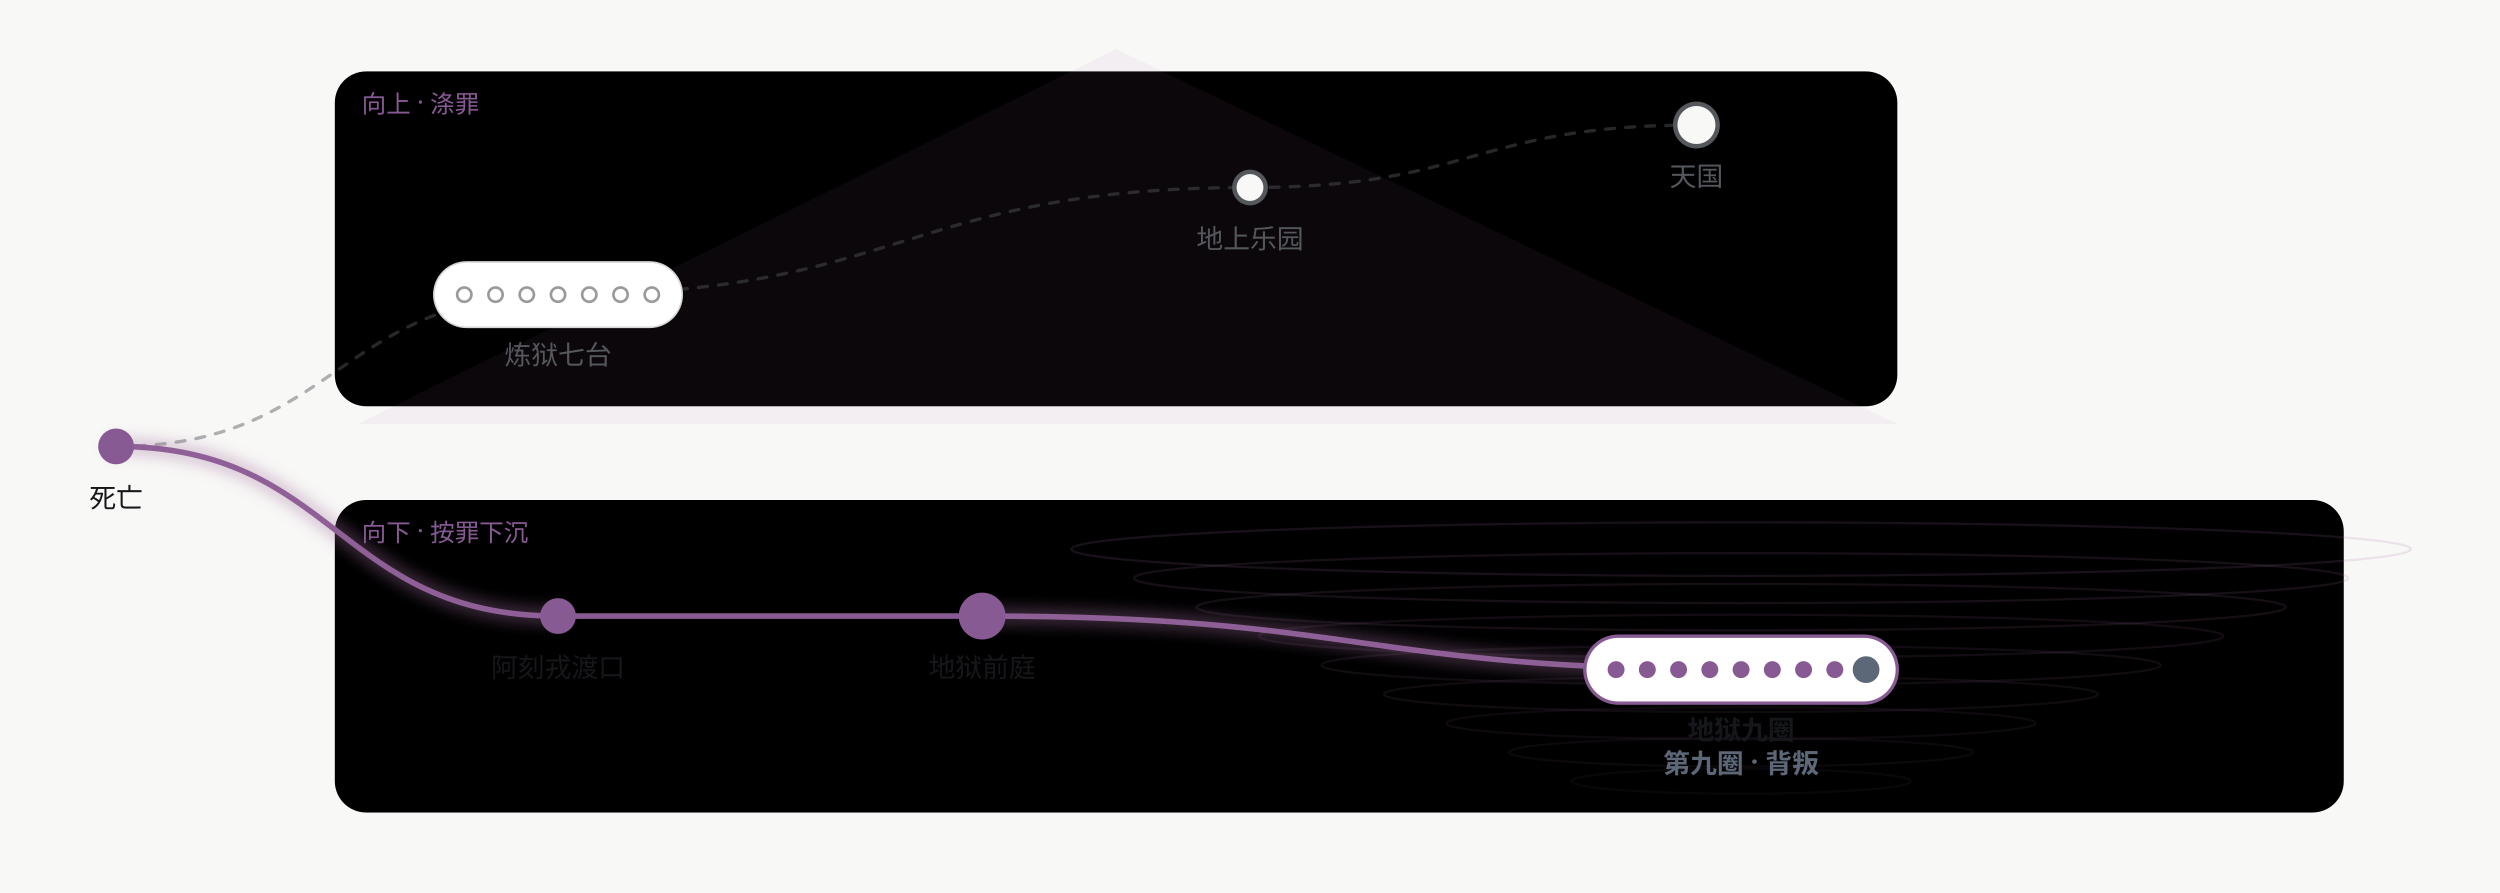
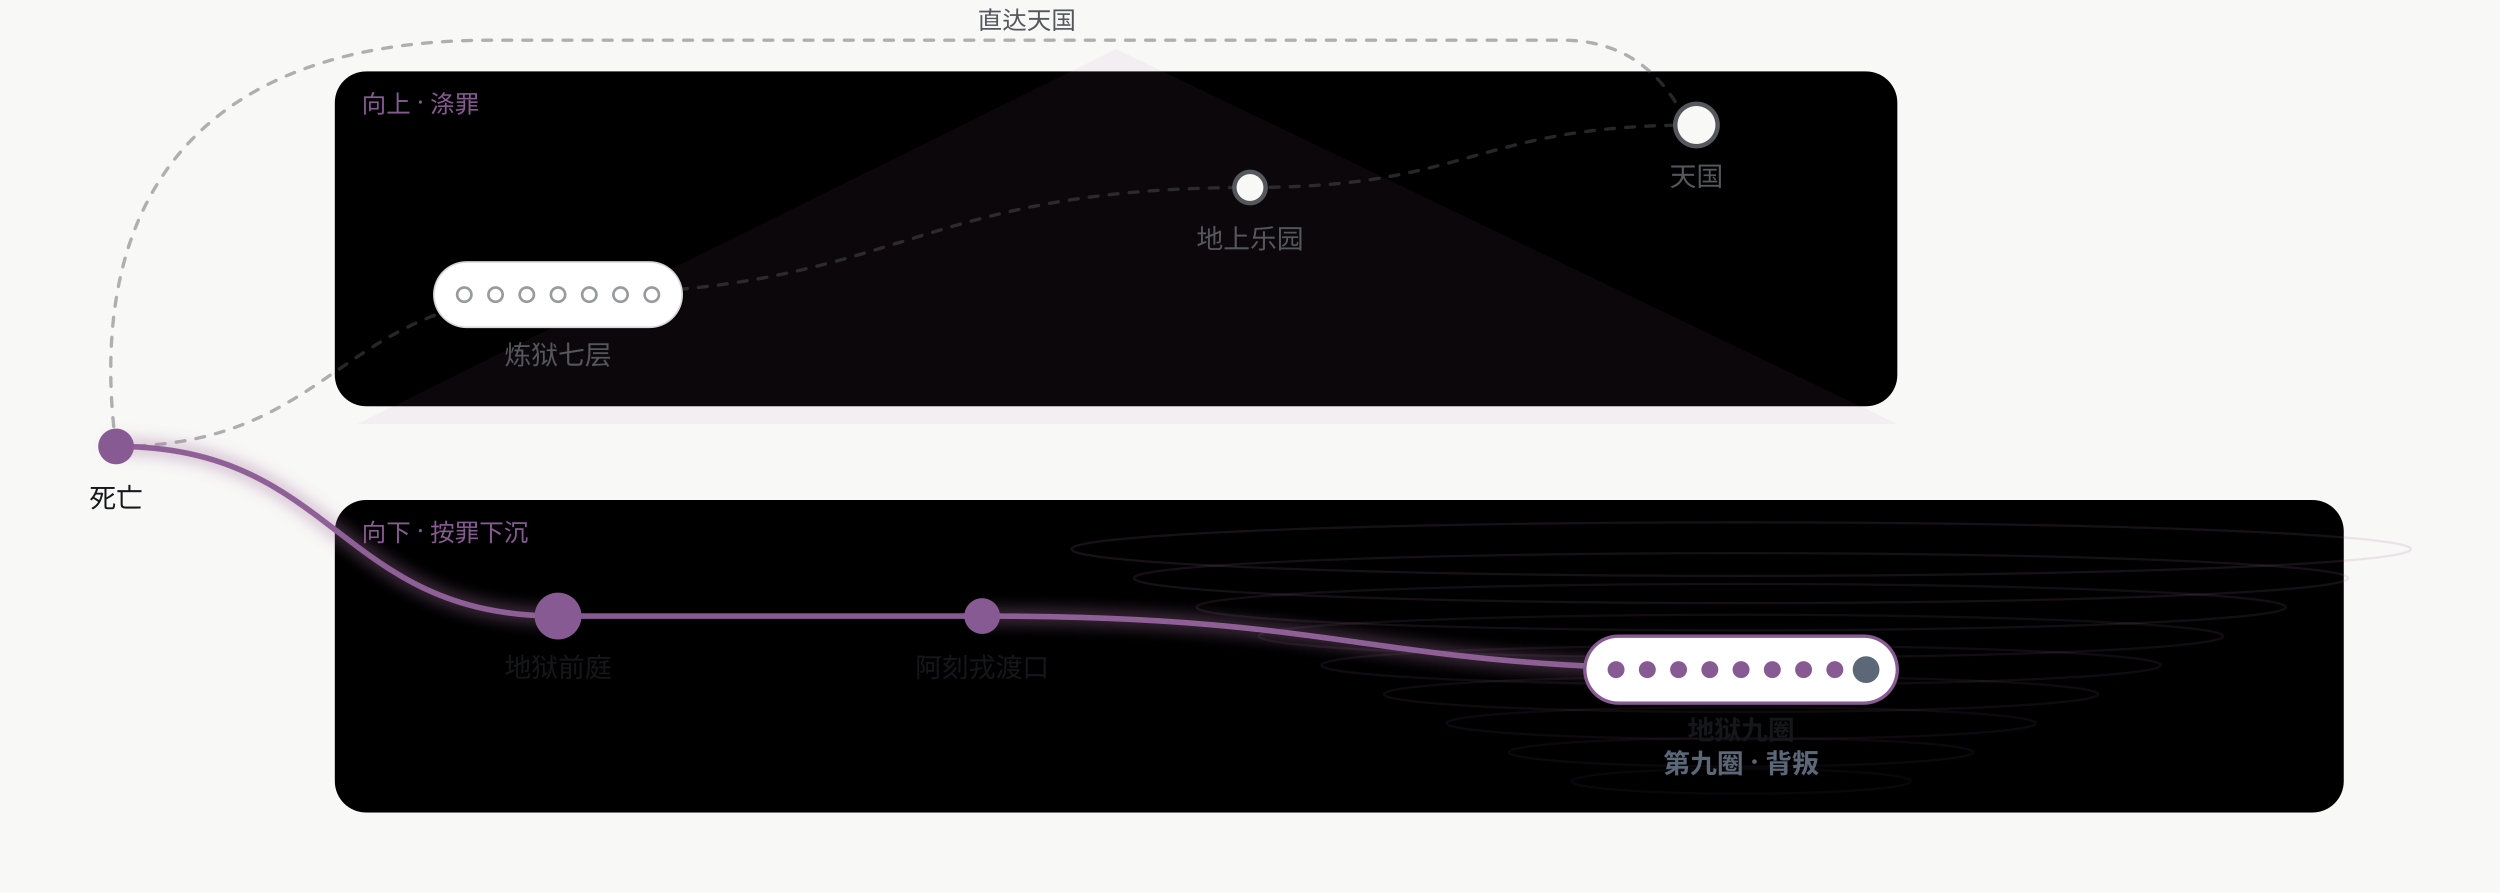
<svg xmlns="http://www.w3.org/2000/svg" width="1120" height="400" viewBox="0 0 1120 400" data-civ="eu" data-theme="light" role="img" aria-label="欧洲">
  <style>.pulse{transform-box:fill-box;transform-origin:center;animation:pulse 2.4s ease-out infinite}@keyframes pulse{0%{opacity:.75;transform:scale(1)}80%,100%{opacity:0;transform:scale(2.4)}}@media (prefers-reduced-motion:reduce){.pulse{animation:none;opacity:.5;transform:scale(1.6)}}.map-hide-branches .branch{display:none}</style>
  <rect width="1120" height="400" fill="rgb(248, 248, 246)" />
  <g id="terrain" transform="scale(1)">
    <defs>
      <filter id="mapSoft" x="-20%" y="-50%" width="140%" height="200%">
        <feGaussianBlur stdDeviation="3" />
      </filter>
    </defs>
    <rect x="150" y="32" width="700" height="150" rx="14" fill="color(srgb 0.627 0.439 0.624 / 0.07)" />
    <rect x="150" y="224" width="900" height="140" rx="14" fill="color(srgb 0.627 0.439 0.624 / 0.07)" />
    <path d="M160 190L500 22L850 190Z" fill="rgb(160, 112, 159)" fill-opacity=".07" />
    <ellipse cx="780" cy="246" rx="300" ry="12" fill="none" stroke="rgb(160, 112, 159)" stroke-opacity="0.16" />
    <ellipse cx="780" cy="259" rx="272" ry="11.2" fill="none" stroke="rgb(160, 112, 159)" stroke-opacity="0.148" />
    <ellipse cx="780" cy="272" rx="244" ry="10.4" fill="none" stroke="rgb(160, 112, 159)" stroke-opacity="0.136" />
    <ellipse cx="780" cy="285" rx="216" ry="9.6" fill="none" stroke="rgb(160, 112, 159)" stroke-opacity="0.124" />
    <ellipse cx="780" cy="298" rx="188" ry="8.8" fill="none" stroke="rgb(160, 112, 159)" stroke-opacity="0.112" />
    <ellipse cx="780" cy="311" rx="160" ry="8" fill="none" stroke="rgb(160, 112, 159)" stroke-opacity="0.1" />
    <ellipse cx="780" cy="324" rx="132" ry="7.2" fill="none" stroke="rgb(160, 112, 159)" stroke-opacity="0.088" />
    <ellipse cx="780" cy="337" rx="104" ry="6.4" fill="none" stroke="rgb(160, 112, 159)" stroke-opacity="0.076" />
    <ellipse cx="780" cy="350" rx="76" ry="5.6" fill="none" stroke="rgb(160, 112, 159)" stroke-opacity="0.064" />
+     <path class="edge" data-from="eu-death" data-to="EU_HEAVEN" data-state="ahead" d="M52 200C40 110 70 18 220 18H700C732 18 746 38 752 48" fill="none" stroke="rgb(84, 87, 92)" stroke-opacity="0.45" stroke-width="1.5" stroke-dasharray="4 5" stroke-linecap="round" />
    <path class="edge" data-from="eu-death" data-to="EU_PURGATORY" data-state="ahead" d="M52 200C151 200 151 132 250 132" fill="none" stroke="rgb(84, 87, 92)" stroke-opacity="0.45" stroke-width="1.5" stroke-dasharray="4 5" stroke-linecap="round" />
    <path class="edge" data-from="EU_PURGATORY" data-to="EU_EARTHLY_PARADISE" data-state="ahead" d="M250 132C405 132 405 84 560 84" fill="none" stroke="rgb(84, 87, 92)" stroke-opacity="0.45" stroke-width="1.5" stroke-dasharray="4 5" stroke-linecap="round" />
    <path class="edge" data-from="EU_EARTHLY_PARADISE" data-to="EU_HEAVEN" data-state="ahead" d="M560 84C660 84 660 56 760 56" fill="none" stroke="rgb(84, 87, 92)" stroke-opacity="0.45" stroke-width="1.5" stroke-dasharray="4 5" stroke-linecap="round" />
-     <path class="edge" data-from="eu-death" data-to="EU_ACHERON" data-state="walked" d="M52 200C151 200 151 276 250 276" fill="none" stroke="rgb(136, 90, 148)" stroke-opacity="1" stroke-width="2.5" stroke-linecap="round" />
+     <path class="edge" data-from="eu-death" data-to="EU_ANTINFERNO" data-state="walked" d="M52 200C151 200 151 276 250 276" fill="none" stroke="rgb(136, 90, 148)" stroke-opacity="1" stroke-width="2.5" stroke-linecap="round" />
    <path d="M52 200C151 200 151 276 250 276" fill="none" stroke="rgb(160, 112, 159)" stroke-opacity=".35" stroke-width="8" stroke-linecap="round" filter="url(#mapSoft)" class="edge-glow" />
-     <path class="edge" data-from="EU_ACHERON" data-to="EU_ANTINFERNO" data-state="walked" d="M250 276L440 276" fill="none" stroke="rgb(136, 90, 148)" stroke-opacity="1" stroke-width="2.5" stroke-linecap="round" />
+     <path class="edge" data-from="EU_ANTINFERNO" data-to="EU_ACHERON" data-state="walked" d="M250 276L440 276" fill="none" stroke="rgb(136, 90, 148)" stroke-opacity="1" stroke-width="2.5" stroke-linecap="round" />
    <path d="M250 276L440 276" fill="none" stroke="rgb(160, 112, 159)" stroke-opacity=".35" stroke-width="8" stroke-linecap="round" filter="url(#mapSoft)" class="edge-glow" />
-     <path class="edge" data-from="EU_ANTINFERNO" data-to="eu-hell" data-state="walked" d="M440 276C610 276 610 300 780 300" fill="none" stroke="rgb(136, 90, 148)" stroke-opacity="1" stroke-width="2.5" stroke-linecap="round" />
+     <path class="edge" data-from="EU_ACHERON" data-to="eu-hell" data-state="walked" d="M440 276C610 276 610 300 780 300" fill="none" stroke="rgb(136, 90, 148)" stroke-opacity="1" stroke-width="2.5" stroke-linecap="round" />
    <path d="M440 276C610 276 610 300 780 300" fill="none" stroke="rgb(160, 112, 159)" stroke-opacity=".35" stroke-width="8" stroke-linecap="round" filter="url(#mapSoft)" class="edge-glow" />
    <g id="eu-death" class="node" data-state="walked">
      <g transform="translate(43.5 191.5)">
        <g fill="rgb(136, 90, 148)" stroke="rgb(136, 90, 148)" stroke-width="2">
          <circle cx="8.5" cy="8.5" r="7" />
        </g>
      </g>
    </g>
    <g id="EU_PURGATORY" class="node" data-state="ahead">
      <rect x="194" y="117" width="112" height="30" rx="15" fill="rgb(255, 255, 255)" stroke="rgba(0, 0, 0, 0.16)" stroke-width="1.5" />
      <circle id="EU_PURGATORY_T1_PRIDE" cx="208" cy="132" r="3.2" fill="none" stroke="rgb(84, 87, 92)" stroke-opacity="0.6" stroke-width="1.2" />
      <circle id="EU_PURGATORY_T2_ENVY" cx="222" cy="132" r="3.2" fill="none" stroke="rgb(84, 87, 92)" stroke-opacity="0.6" stroke-width="1.2" />
      <circle id="EU_PURGATORY_T3_WRATH" cx="236" cy="132" r="3.2" fill="none" stroke="rgb(84, 87, 92)" stroke-opacity="0.6" stroke-width="1.2" />
      <circle id="EU_PURGATORY_T4_SLOTH" cx="250" cy="132" r="3.2" fill="none" stroke="rgb(84, 87, 92)" stroke-opacity="0.6" stroke-width="1.2" />
      <circle id="EU_PURGATORY_T5_AVARICE" cx="264" cy="132" r="3.2" fill="none" stroke="rgb(84, 87, 92)" stroke-opacity="0.6" stroke-width="1.2" />
      <circle id="EU_PURGATORY_T6_GLUTTONY" cx="278" cy="132" r="3.2" fill="none" stroke="rgb(84, 87, 92)" stroke-opacity="0.6" stroke-width="1.2" />
      <circle id="EU_PURGATORY_T7_LUST" cx="292" cy="132" r="3.2" fill="none" stroke="rgb(84, 87, 92)" stroke-opacity="0.6" stroke-width="1.2" />
    </g>
    <g id="EU_EARTHLY_PARADISE" class="node" data-state="ahead">
      <g transform="translate(551.5 75.5)">
        <g fill="rgb(248, 248, 246)" stroke="rgb(84, 87, 92)" stroke-width="2">
          <circle cx="8.5" cy="8.5" r="7" />
        </g>
      </g>
    </g>
    <g id="EU_HEAVEN" class="node" data-state="ahead">
      <g transform="translate(749 45)">
        <g fill="rgb(248, 248, 246)" stroke="rgb(84, 87, 92)" stroke-width="2">
          <circle cx="11" cy="11" r="9.5" />
        </g>
      </g>
    </g>
    <g id="EU_ACHERON" class="node" data-state="walked">
-       <g transform="translate(241.5 267.5)">
+       <g transform="translate(431.5 267.5)">
        <g fill="rgb(136, 90, 148)" stroke="rgb(136, 90, 148)" stroke-width="2">
          <circle cx="8.5" cy="8.5" r="7" />
        </g>
      </g>
    </g>
    <g id="EU_ANTINFERNO" class="node" data-state="walked">
-       <g transform="translate(429 265)">
+       <g transform="translate(239 265)">
        <g fill="rgb(136, 90, 148)" stroke="rgb(136, 90, 148)" stroke-width="2">
          <circle cx="11" cy="11" r="9.5" />
        </g>
      </g>
    </g>
    <g id="eu-hell" class="node" data-state="current">
      <rect x="710" y="285" width="140" height="30" rx="15" fill="rgb(255, 255, 255)" stroke="rgb(136, 90, 148)" stroke-width="1.5" />
      <circle id="EU_HELL_1ST" cx="724" cy="300" r="3.2" fill="rgb(136, 90, 148)" stroke="rgb(136, 90, 148)" stroke-opacity="1" stroke-width="1.2" />
      <circle id="EU_HELL_2ND" cx="738" cy="300" r="3.2" fill="rgb(136, 90, 148)" stroke="rgb(136, 90, 148)" stroke-opacity="1" stroke-width="1.2" />
      <circle id="EU_HELL_3RD" cx="752" cy="300" r="3.2" fill="rgb(136, 90, 148)" stroke="rgb(136, 90, 148)" stroke-opacity="1" stroke-width="1.2" />
      <circle id="EU_HELL_4TH" cx="766" cy="300" r="3.2" fill="rgb(136, 90, 148)" stroke="rgb(136, 90, 148)" stroke-opacity="1" stroke-width="1.2" />
      <circle id="EU_HELL_5TH" cx="780" cy="300" r="3.2" fill="rgb(136, 90, 148)" stroke="rgb(136, 90, 148)" stroke-opacity="1" stroke-width="1.2" />
      <circle id="EU_HELL_6TH" cx="794" cy="300" r="3.2" fill="rgb(136, 90, 148)" stroke="rgb(136, 90, 148)" stroke-opacity="1" stroke-width="1.2" />
      <circle id="EU_HELL_7TH" cx="808" cy="300" r="3.2" fill="rgb(136, 90, 148)" stroke="rgb(136, 90, 148)" stroke-opacity="1" stroke-width="1.2" />
      <circle id="EU_HELL_8TH" cx="822" cy="300" r="3.2" fill="rgb(136, 90, 148)" stroke="rgb(136, 90, 148)" stroke-opacity="1" stroke-width="1.2" />
      <circle id="EU_HELL_9TH" cx="836" cy="300" r="4.5" fill="rgb(92, 104, 120)" stroke="rgb(92, 104, 120)" stroke-opacity="1" stroke-width="1.2" />
      <circle class="pulse" cx="836" cy="300" r="5" fill="none" stroke="rgb(92, 104, 120)" stroke-width="2" />
    </g>
  </g>
  <g id="labels">
    <g>
+       <text x="460.0" y="13" text-anchor="middle" font-family="Noto Sans SC, Geist, sans-serif" font-size="11" font-weight="400" fill="rgb(84, 87, 92)">直达天国</text>
+     </g>
+     <g>
      <text x="162.0" y="50.5" text-anchor="start" font-family="Noto Sans SC, Geist, sans-serif" font-size="11" font-weight="400" fill="rgb(136, 90, 148)">向上 · 涤罪</text>
    </g>
    <g>
      <text x="162.0" y="242.5" text-anchor="start" font-family="Noto Sans SC, Geist, sans-serif" font-size="11" font-weight="400" fill="rgb(136, 90, 148)">向下 · 按罪下沉</text>
    </g>
    <g id="eu-death-label" data-for="eu-death">
      <text x="52.0" y="227.3" text-anchor="middle" font-family="Noto Sans SC, Geist, sans-serif" font-size="12" font-weight="400" fill="rgb(22, 23, 26)">死亡</text>
    </g>
    <g id="EU_PURGATORY-label" data-for="EU_PURGATORY">
-       <text x="250.0" y="163.3" text-anchor="middle" font-family="Noto Sans SC, Geist, sans-serif" font-size="12" font-weight="400" fill="rgb(84, 87, 92)">炼狱七台</text>
+       <text x="250.0" y="163.3" text-anchor="middle" font-family="Noto Sans SC, Geist, sans-serif" font-size="12" font-weight="400" fill="rgb(84, 87, 92)">炼狱七层</text>
    </g>
    <g id="EU_EARTHLY_PARADISE-label" data-for="EU_EARTHLY_PARADISE">
      <text x="560.0" y="111.3" text-anchor="middle" font-family="Noto Sans SC, Geist, sans-serif" font-size="12" font-weight="400" fill="rgb(84, 87, 92)">地上乐园</text>
    </g>
    <g id="EU_HEAVEN-label" data-for="EU_HEAVEN">
      <text x="760.0" y="83.3" text-anchor="middle" font-family="Noto Sans SC, Geist, sans-serif" font-size="12" font-weight="400" fill="rgb(84, 87, 92)">天国</text>
    </g>
    <g id="EU_ACHERON-label" data-for="EU_ACHERON">
-       <text x="250.0" y="303.3" text-anchor="middle" font-family="Noto Sans SC, Geist, sans-serif" font-size="12" font-weight="400" fill="rgb(22, 23, 26)">阿刻戎渡口</text>
+       <text x="440.0" y="303.3" text-anchor="middle" font-family="Noto Sans SC, Geist, sans-serif" font-size="12" font-weight="400" fill="rgb(22, 23, 26)">阿刻戎渡口</text>
    </g>
    <g id="EU_ANTINFERNO-label" data-for="EU_ANTINFERNO">
-       <text x="440.0" y="303.3" text-anchor="middle" font-family="Noto Sans SC, Geist, sans-serif" font-size="12" font-weight="400" fill="rgb(22, 23, 26)">地狱前庭</text>
+       <text x="250.0" y="303.3" text-anchor="middle" font-family="Noto Sans SC, Geist, sans-serif" font-size="12" font-weight="400" fill="rgb(22, 23, 26)">地狱前庭</text>
    </g>
    <g id="eu-hell-label" data-for="eu-hell">
      <text x="780.0" y="331.3" text-anchor="middle" font-family="Noto Sans SC, Geist, sans-serif" font-size="12" font-weight="600" fill="rgb(22, 23, 26)">地狱九圈</text>
      <text x="780.0" y="346.3" text-anchor="middle" font-family="Noto Sans SC, Geist, sans-serif" font-size="12" font-weight="600" fill="rgb(92, 104, 120)">第九圈 · 背叛</text>
    </g>
  </g>
  <g id="you-are-here" data-for="eu-hell" style="display:none" />
</svg>
